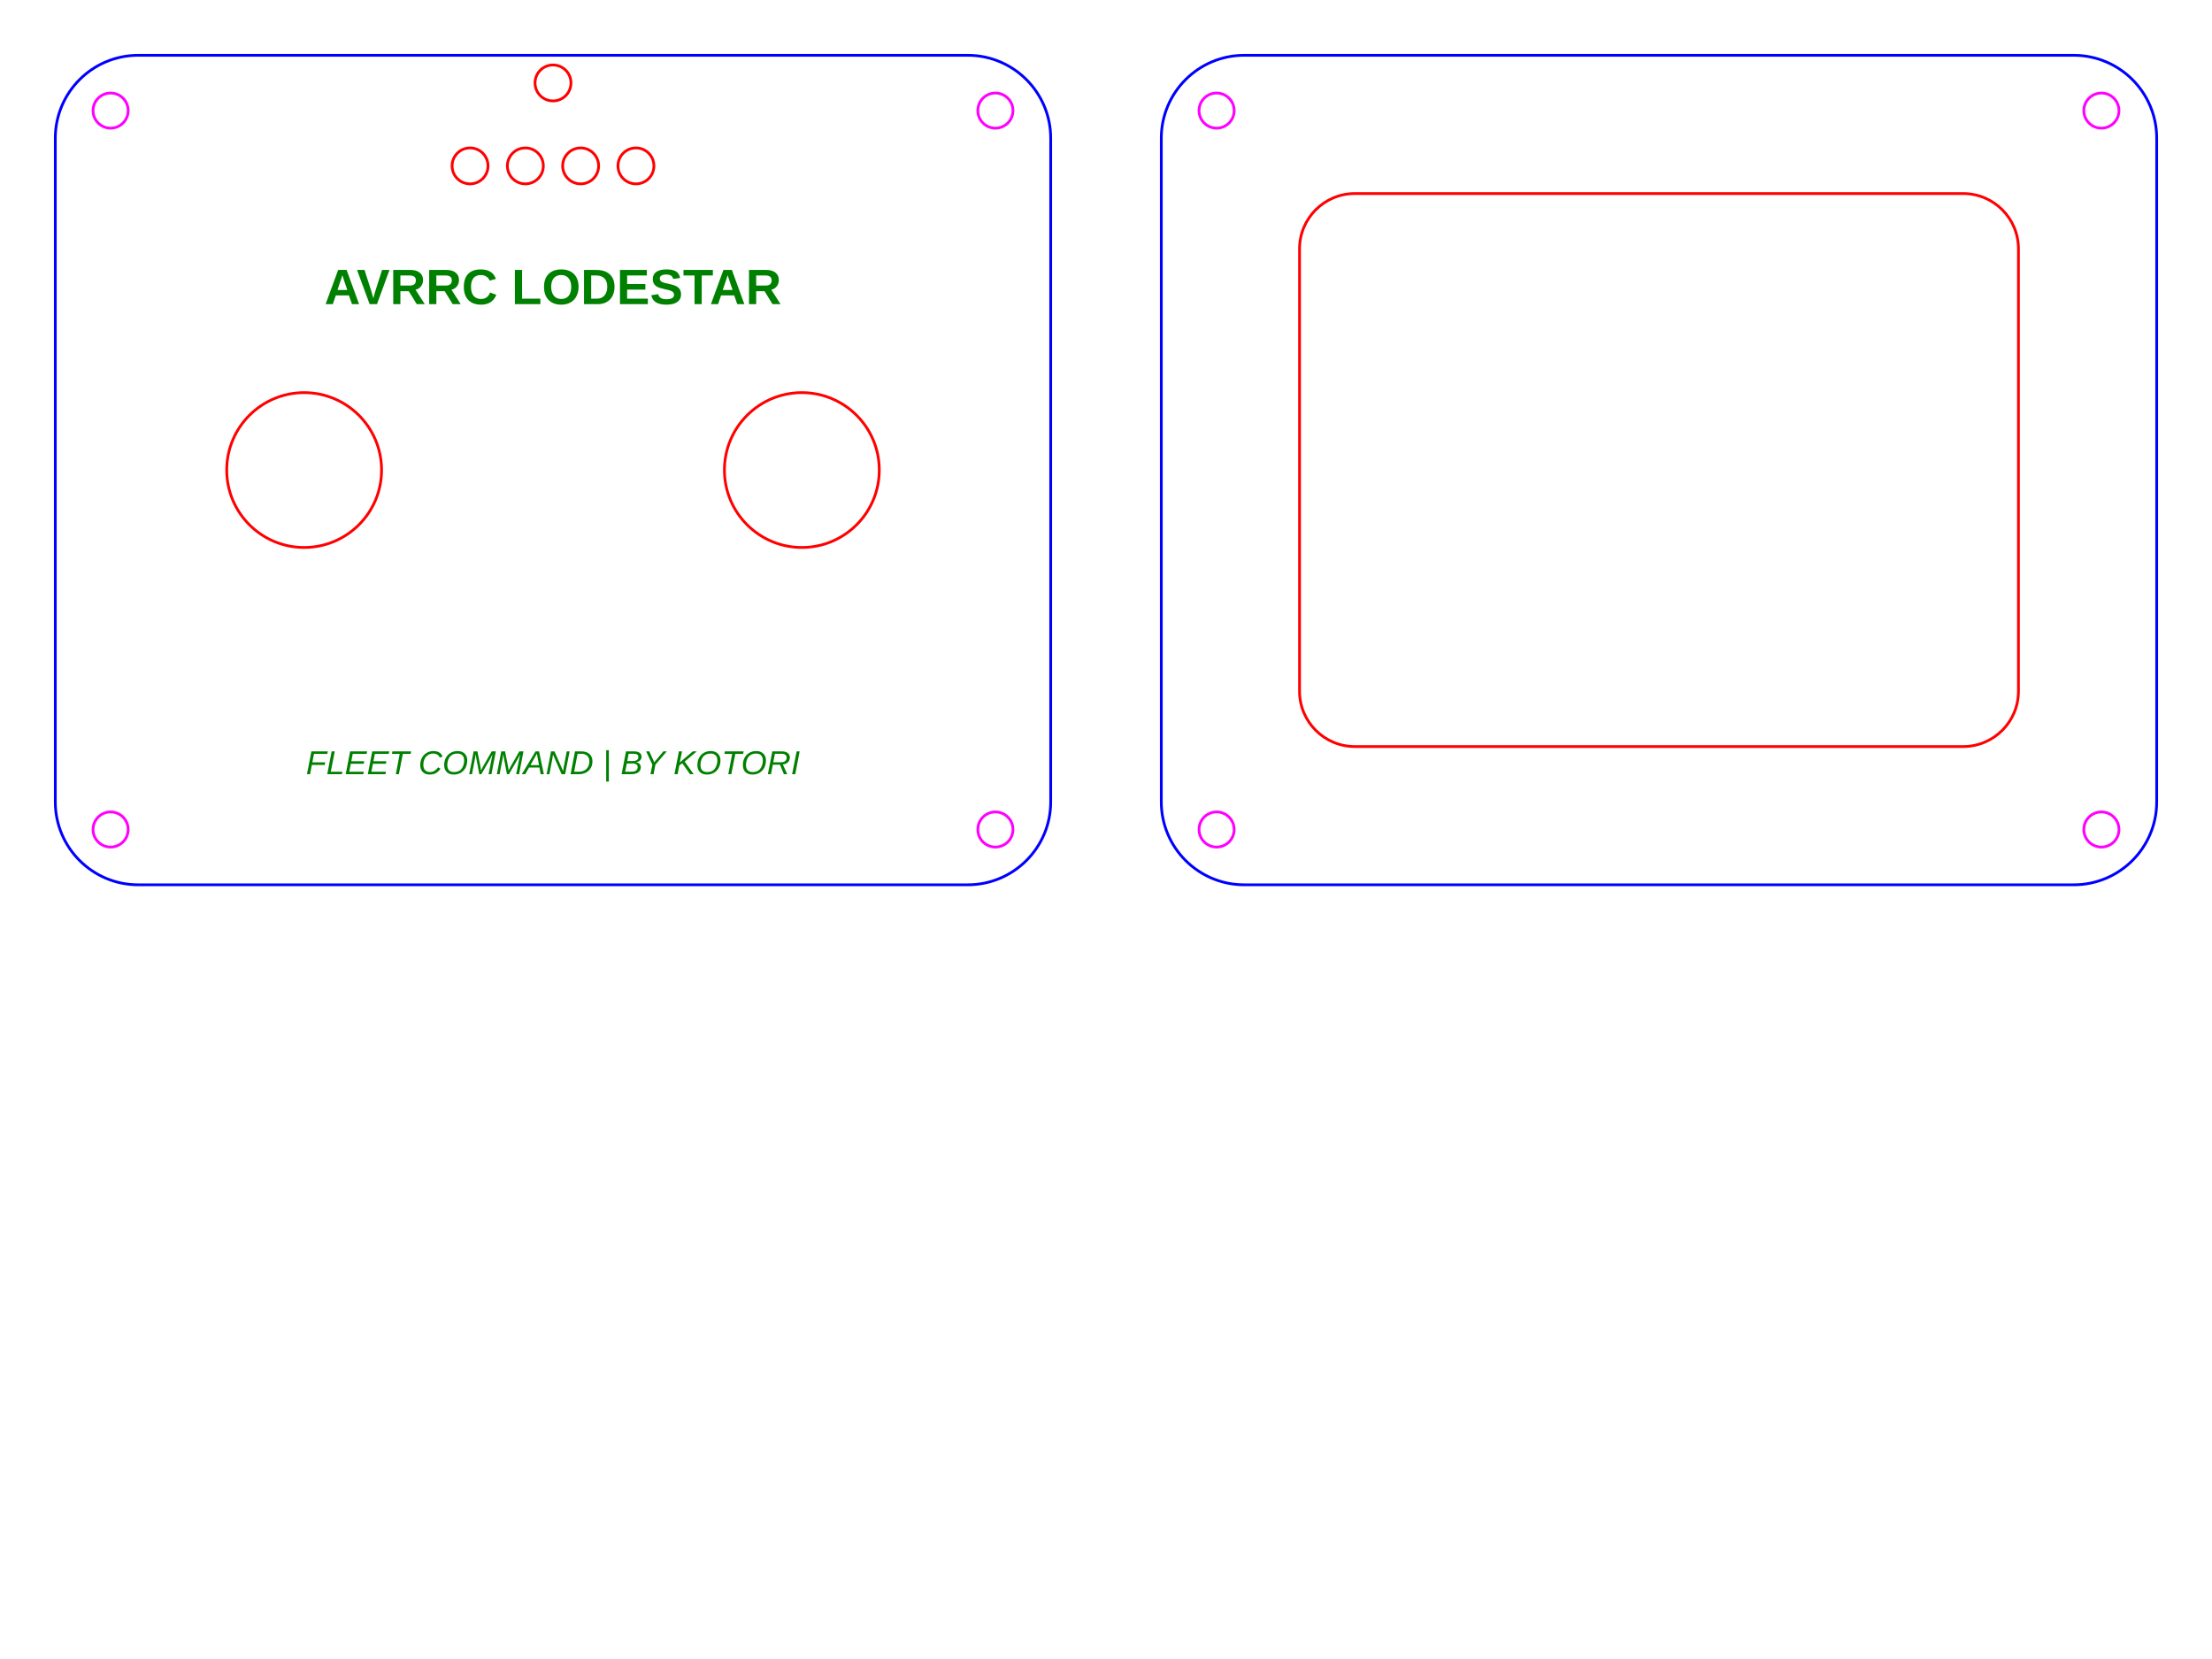
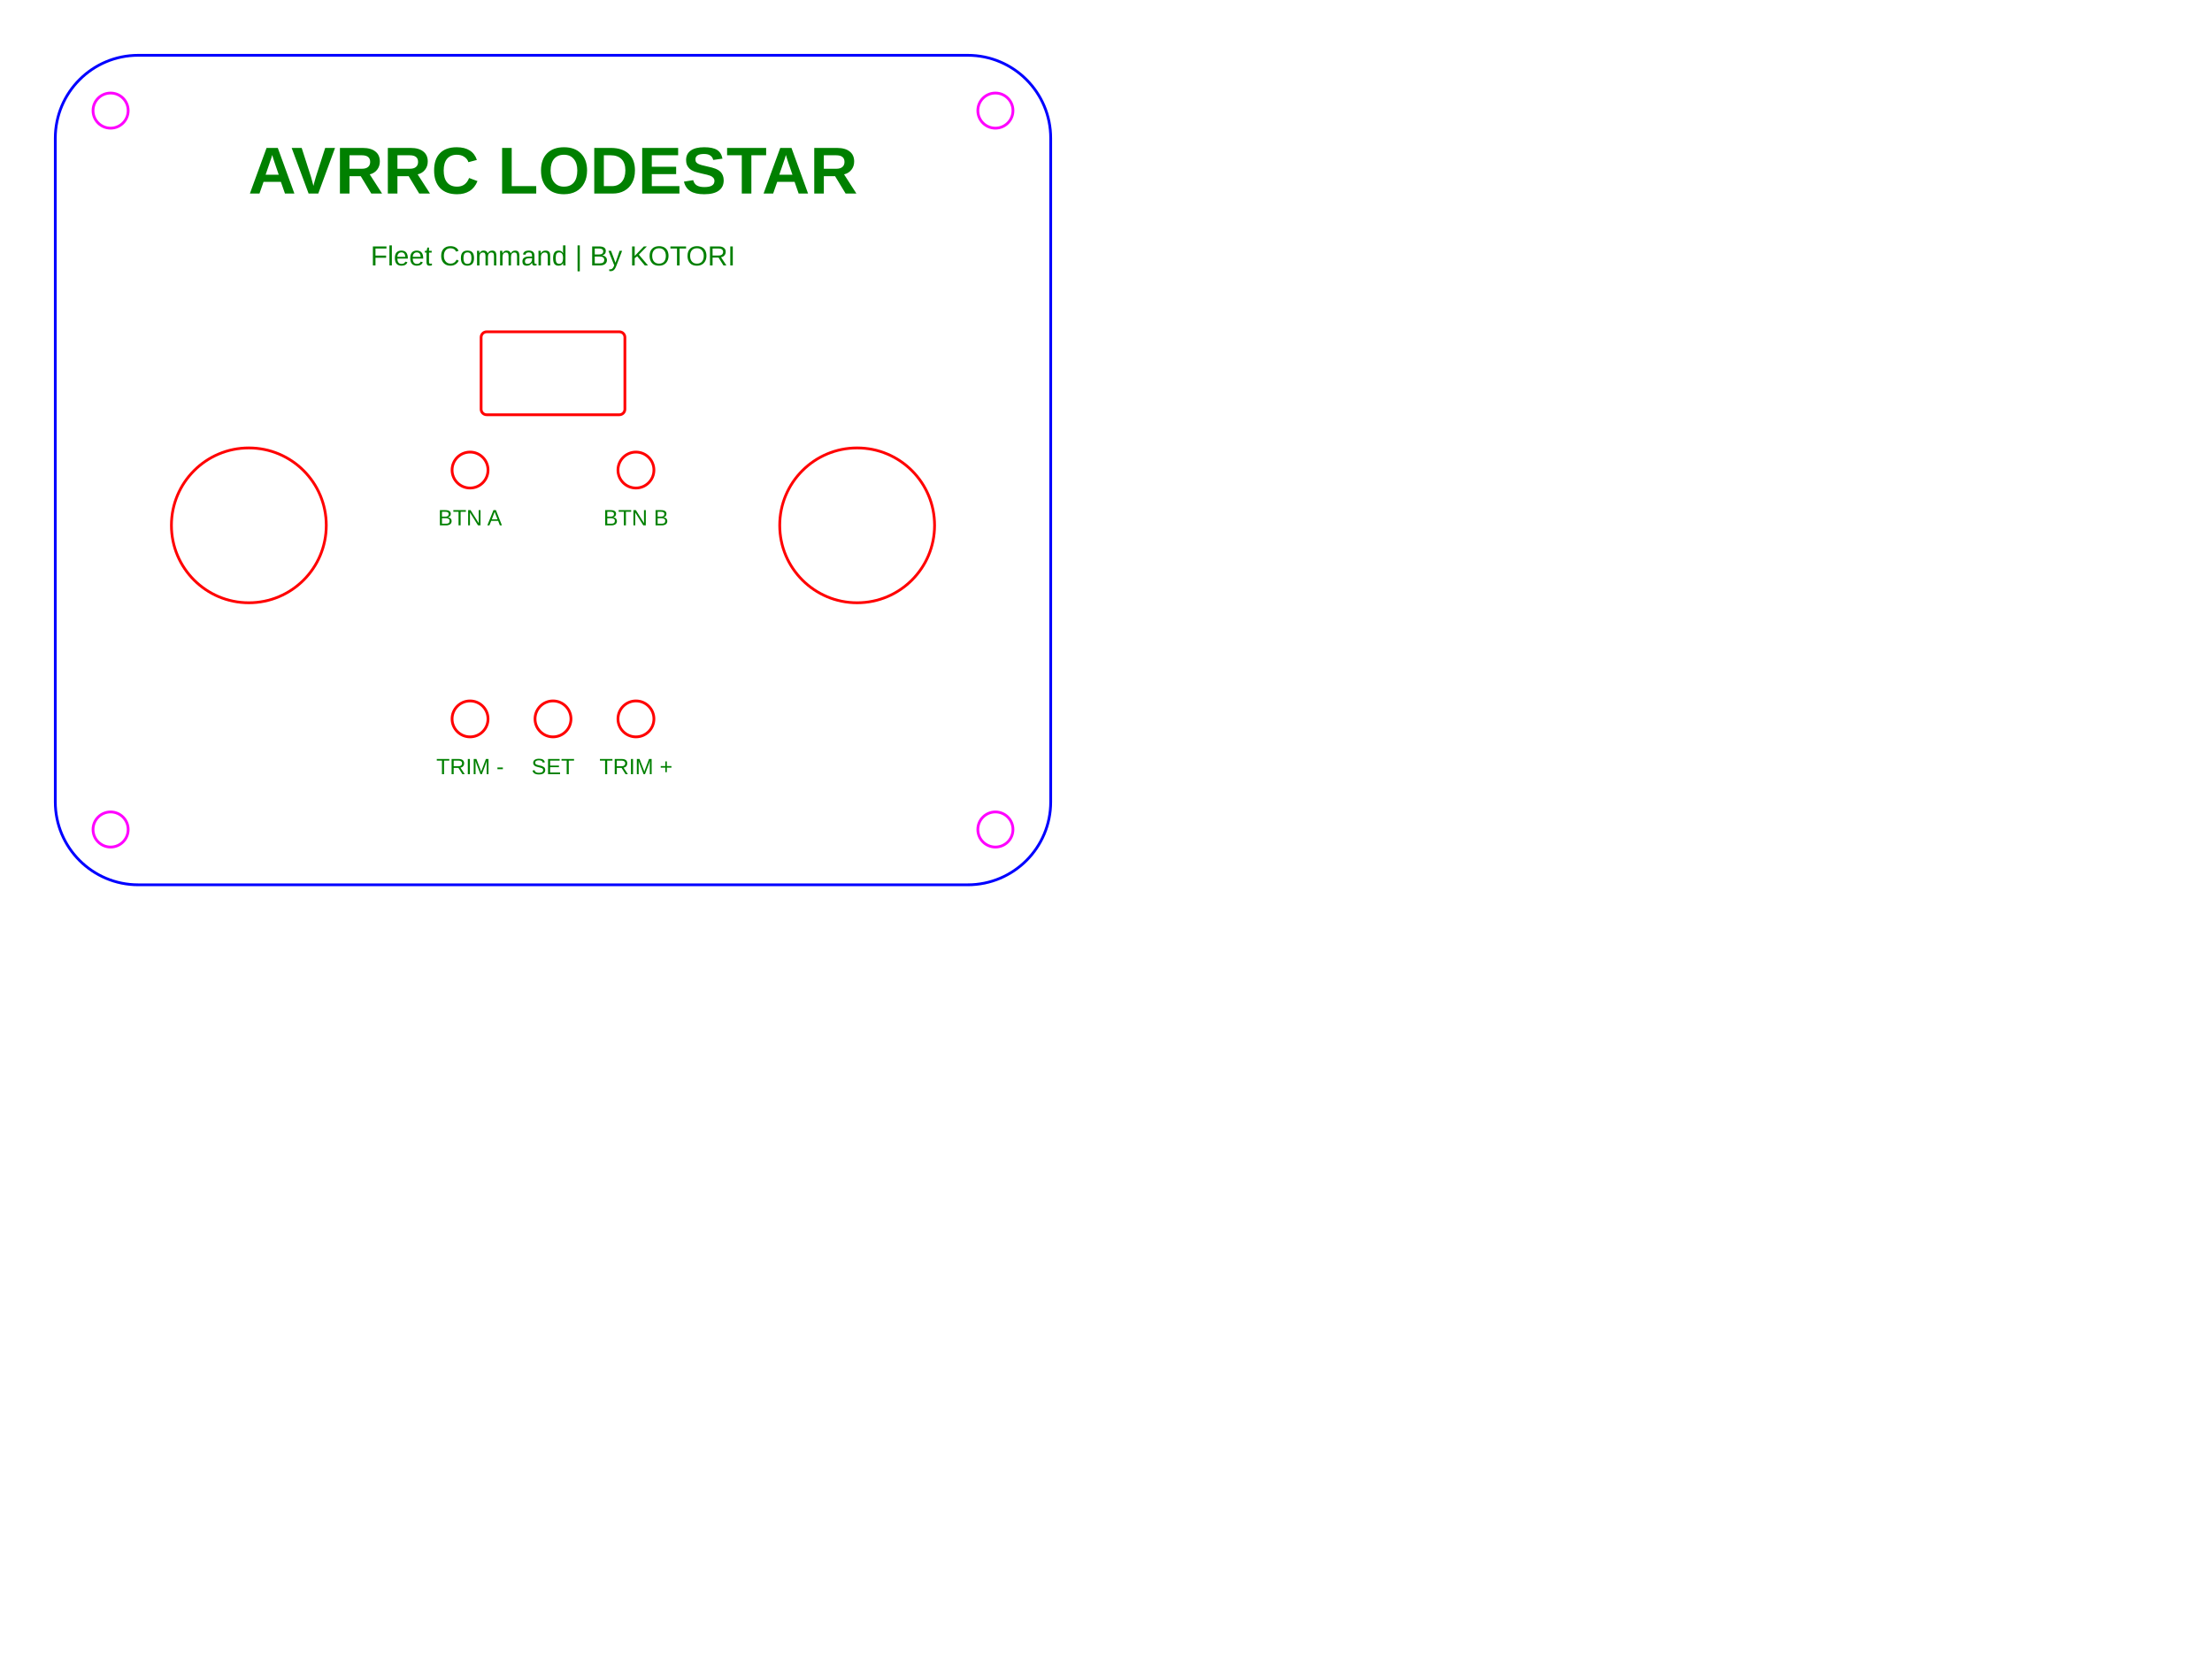
<svg xmlns="http://www.w3.org/2000/svg" width="400mm" height="300mm" viewBox="0 0 400 300">
-   <g id="Lodestar_Faceplate">
+   <g id="Lodestar_Faceplate_Cleat_Ready">
    <rect x="10" y="10" width="180" height="150" rx="15" ry="15" fill="none" stroke="blue" stroke-width="0.5" />
    <circle cx="20" cy="20" r="3.175" fill="none" stroke="magenta" stroke-width="0.5" />
    <circle cx="180" cy="20" r="3.175" fill="none" stroke="magenta" stroke-width="0.5" />
    <circle cx="20" cy="150" r="3.175" fill="none" stroke="magenta" stroke-width="0.5" />
    <circle cx="180" cy="150" r="3.175" fill="none" stroke="magenta" stroke-width="0.5" />
-     <circle cx="55" cy="85" r="14" fill="none" stroke="red" stroke-width="0.5" />
-     <circle cx="145" cy="85" r="14" fill="none" stroke="red" stroke-width="0.5" />
-     <circle cx="85" cy="30" r="3.25" fill="none" stroke="red" stroke-width="0.5" />
-     <circle cx="95" cy="30" r="3.25" fill="none" stroke="red" stroke-width="0.5" />
-     <circle cx="105" cy="30" r="3.25" fill="none" stroke="red" stroke-width="0.5" />
-     <circle cx="115" cy="30" r="3.25" fill="none" stroke="red" stroke-width="0.5" />
-     <circle cx="100" cy="15" r="3.25" fill="none" stroke="red" stroke-width="0.5" />
-     <text x="100" y="55" font-family="Arial, sans-serif" font-size="9" font-weight="bold" text-anchor="middle" fill="green">AVRRC LODESTAR</text>
-     <text x="100" y="140" font-family="Arial, sans-serif" font-size="6" text-anchor="middle" font-style="italic" fill="green">FLEET COMMAND | BY KOTORI</text>
-   </g>
-   <g id="Internal_Ring" transform="translate(200, 0)">
-     <rect x="10" y="10" width="180" height="150" rx="15" ry="15" fill="none" stroke="blue" stroke-width="0.5" />
-     <rect x="35" y="35" width="130" height="100" rx="10" ry="10" fill="none" stroke="red" stroke-width="0.5" />
-     <circle cx="20" cy="20" r="3.175" fill="none" stroke="magenta" stroke-width="0.5" />
-     <circle cx="180" cy="20" r="3.175" fill="none" stroke="magenta" stroke-width="0.5" />
-     <circle cx="20" cy="150" r="3.175" fill="none" stroke="magenta" stroke-width="0.5" />
-     <circle cx="180" cy="150" r="3.175" fill="none" stroke="magenta" stroke-width="0.5" />
+     <text x="100" y="35" font-family="Arial" font-size="12" font-weight="bold" text-anchor="middle" fill="green">AVRRC LODESTAR</text>
+     <text x="100" y="48" font-family="Arial" font-size="5" text-anchor="middle" fill="green">Fleet Command | By KOTORI</text>
+     <rect x="87" y="60" width="26" height="15" rx="1" ry="1" fill="none" stroke="red" stroke-width="0.5" />
+     <circle cx="45" cy="95" r="14" fill="none" stroke="red" stroke-width="0.5" />
+     <circle cx="155" cy="95" r="14" fill="none" stroke="red" stroke-width="0.5" />
+     <circle cx="85" cy="85" r="3.25" fill="none" stroke="red" stroke-width="0.5" />
+     <text x="85" y="95" font-family="Arial" font-size="4" text-anchor="middle" fill="green">BTN A</text>
+     <circle cx="115" cy="85" r="3.25" fill="none" stroke="red" stroke-width="0.5" />
+     <text x="115" y="95" font-family="Arial" font-size="4" text-anchor="middle" fill="green">BTN B</text>
+     <circle cx="85" cy="130" r="3.25" fill="none" stroke="red" stroke-width="0.5" />
+     <circle cx="100" cy="130" r="3.25" fill="none" stroke="red" stroke-width="0.5" />
+     <circle cx="115" cy="130" r="3.25" fill="none" stroke="red" stroke-width="0.5" />
+     <text x="85" y="140" font-family="Arial" font-size="4" text-anchor="middle" fill="green">TRIM -</text>
+     <text x="100" y="140" font-family="Arial" font-size="4" text-anchor="middle" fill="green">SET</text>
+     <text x="115" y="140" font-family="Arial" font-size="4" text-anchor="middle" fill="green">TRIM +</text>
  </g>
</svg>
